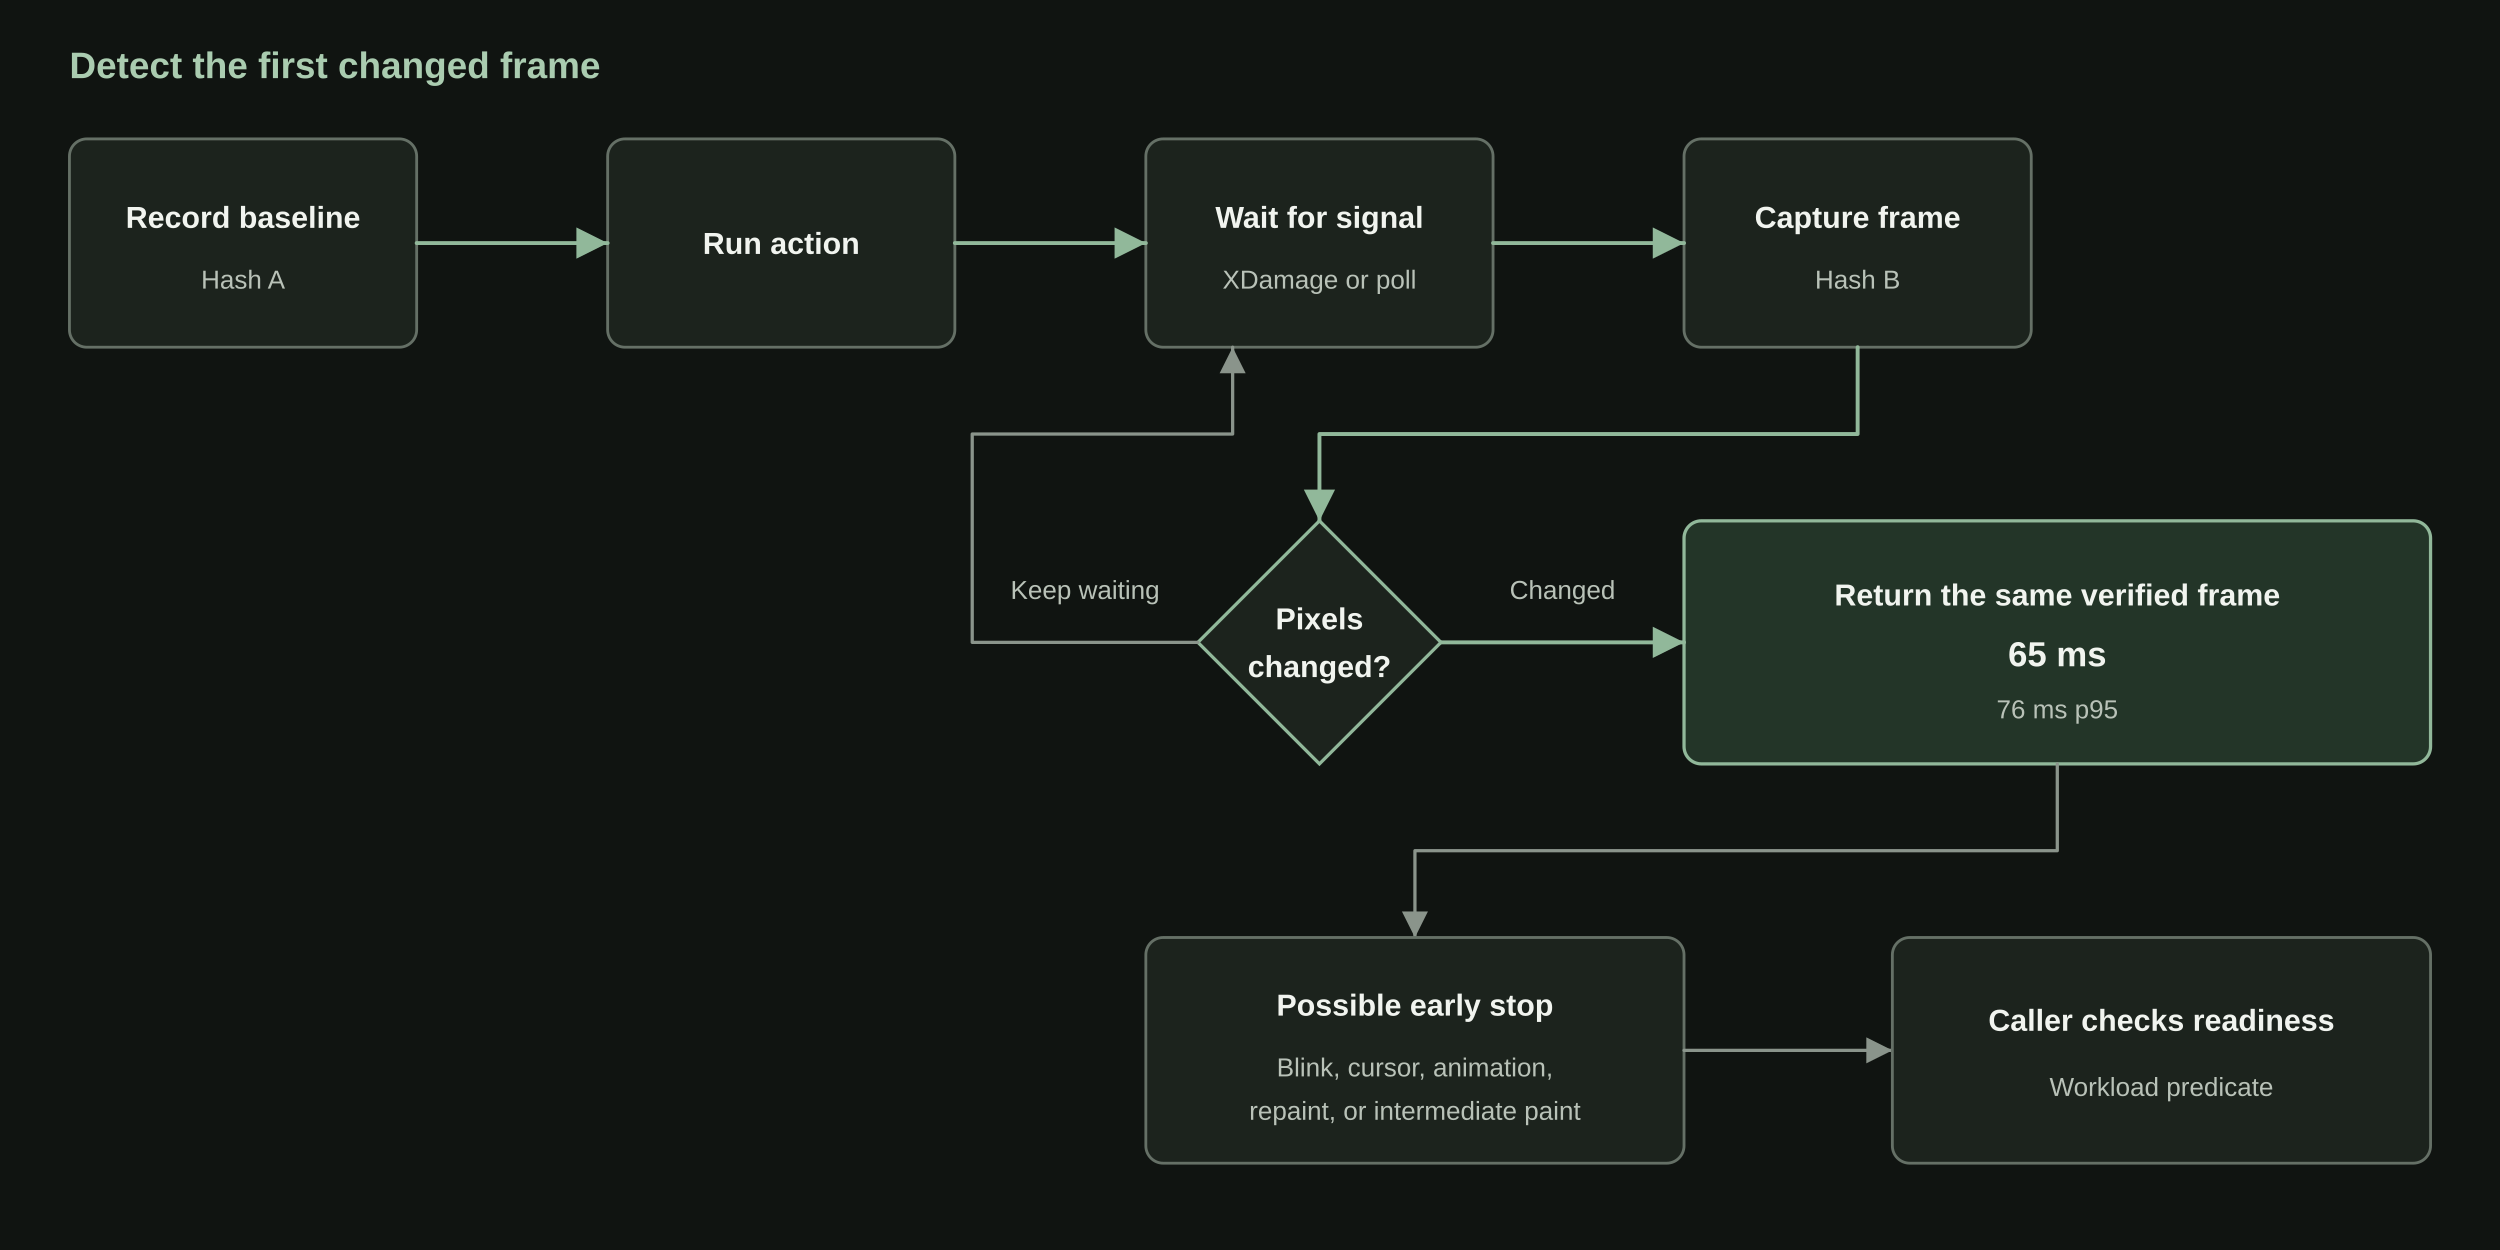
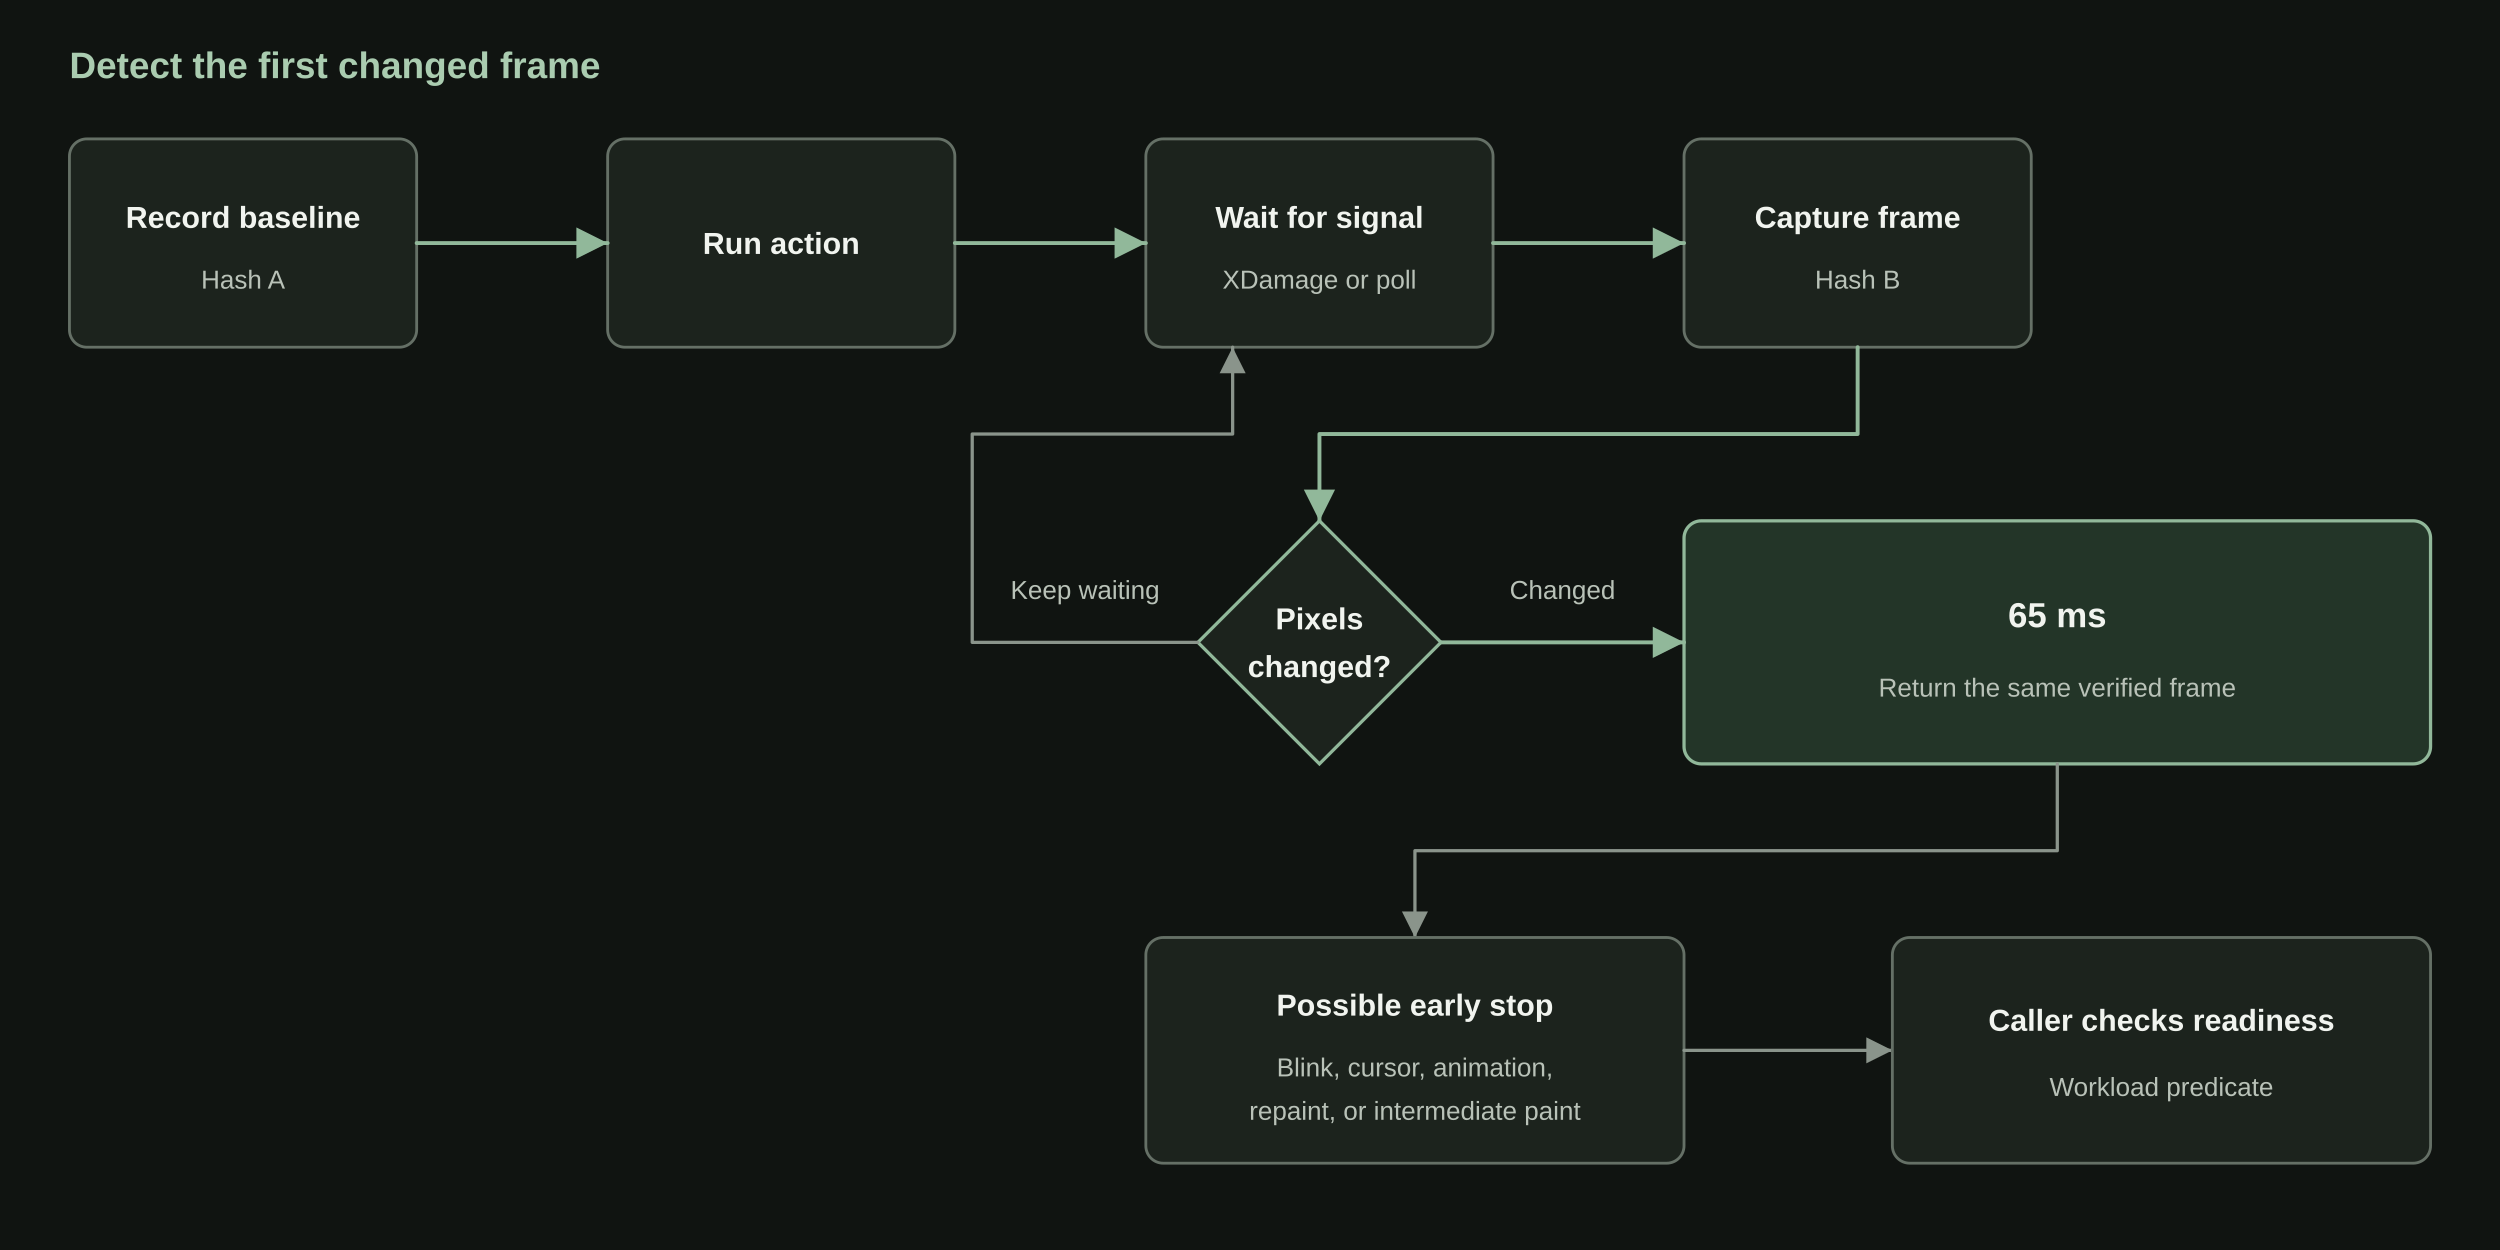
<svg xmlns="http://www.w3.org/2000/svg" width="1152" height="576" viewBox="0 0 1152 576" role="img" aria-labelledby="title desc">
  <defs>
    <style>
      .bg { fill: #101411; }
      .box { fill: #1C231D; stroke: #657066; stroke-width: 1.3; }
      .decision { fill: #1C231D; stroke: #91B89A; stroke-width: 1.5; }
      .result { fill: #233528; stroke: #91B89A; stroke-width: 1.5; }
      .label, .small, .group, .metric, .arrow-label { font-family: -apple-system, BlinkMacSystemFont, "Segoe UI", Arial, sans-serif; }
      .label { fill: #F1F4EF; font-size: 14px; font-weight: 600; }
      .small { fill: #B9C2B8; font-size: 12px; }
      .group { fill: #AACCB0; font-size: 17px; font-weight: 700; }
      .metric { fill: #F1F4EF; font-size: 16px; font-weight: 700; }
      .arrow-label { fill: #B9C2B8; font-size: 12px; font-weight: 500; }
      .path { fill: none; stroke: #91B89A; stroke-width: 1.8; stroke-linecap: round; stroke-linejoin: round; }
      .path-neutral { fill: none; stroke: #8A948B; stroke-width: 1.5; stroke-linecap: round; stroke-linejoin: round; }
    </style>
    <marker id="arrow-sage" viewBox="0 0 8 8" refX="8" refY="4" markerWidth="8" markerHeight="8" orient="auto">
      <path d="M0 0 L8 4 L0 8 Z" fill="#91B89A" />
    </marker>
    <marker id="arrow-neutral" viewBox="0 0 8 8" refX="8" refY="4" markerWidth="8" markerHeight="8" orient="auto">
      <path d="M0 0 L8 4 L0 8 Z" fill="#8A948B" />
    </marker>
  </defs>
  <rect class="bg" width="1152" height="576" />
  <text class="group" x="32" y="36">Detect the first changed frame</text>
  <rect class="box" x="32" y="64" width="160" height="96" rx="8" />
  <text class="label" x="112" y="105" text-anchor="middle">Record baseline</text>
  <text class="small" x="112" y="133" text-anchor="middle">Hash A</text>
  <rect class="box" x="280" y="64" width="160" height="96" rx="8" />
  <text class="label" x="360" y="117" text-anchor="middle">Run action</text>
  <rect class="box" x="528" y="64" width="160" height="96" rx="8" />
  <text class="label" x="608" y="105" text-anchor="middle">Wait for signal</text>
  <text class="small" x="608" y="133" text-anchor="middle">XDamage or poll</text>
  <rect class="box" x="776" y="64" width="160" height="96" rx="8" />
  <text class="label" x="856" y="105" text-anchor="middle">Capture frame</text>
  <text class="small" x="856" y="133" text-anchor="middle">Hash B</text>
  <line class="path" x1="192" y1="112" x2="280" y2="112" marker-end="url(#arrow-sage)" />
  <line class="path" x1="440" y1="112" x2="528" y2="112" marker-end="url(#arrow-sage)" />
  <line class="path" x1="688" y1="112" x2="776" y2="112" marker-end="url(#arrow-sage)" />
  <path class="path" d="M856 160 V200 H608 V240" marker-end="url(#arrow-sage)" />
  <path class="decision" d="M608 240 L664 296 L608 352 L552 296 Z" />
  <text class="label" x="608" y="290" text-anchor="middle">Pixels</text>
  <text class="label" x="608" y="312" text-anchor="middle">changed?</text>
  <rect class="result" x="776" y="240" width="344" height="112" rx="8" />
-   <text class="label" x="948" y="279" text-anchor="middle">Return the same verified frame</text>
-   <text class="metric" x="948" y="307" text-anchor="middle">65 ms</text>
-   <text class="small" x="948" y="331" text-anchor="middle">76 ms p95</text>
+   <text class="metric" x="948" y="289" text-anchor="middle">65 ms</text>
+   <text class="small" x="948" y="321" text-anchor="middle">Return the same verified frame</text>
  <line class="path" x1="664" y1="296" x2="776" y2="296" marker-end="url(#arrow-sage)" />
  <text class="arrow-label" x="720" y="276" text-anchor="middle">Changed</text>
  <path class="path-neutral" d="M552 296 H448 V200 H568 V160" marker-end="url(#arrow-neutral)" />
  <text class="arrow-label" x="500" y="276" text-anchor="middle">Keep waiting</text>
  <path class="path-neutral" d="M948 352 V392 H652 V432" marker-end="url(#arrow-neutral)" />
  <rect class="box" x="528" y="432" width="248" height="104" rx="8" />
  <text class="label" x="652" y="468" text-anchor="middle">Possible early stop</text>
  <text class="small" x="652" y="496" text-anchor="middle">Blink, cursor, animation,</text>
  <text class="small" x="652" y="516" text-anchor="middle">repaint, or intermediate paint</text>
  <line class="path-neutral" x1="776" y1="484" x2="872" y2="484" marker-end="url(#arrow-neutral)" />
  <rect class="box" x="872" y="432" width="248" height="104" rx="8" />
  <text class="label" x="996" y="475" text-anchor="middle">Caller checks readiness</text>
  <text class="small" x="996" y="505" text-anchor="middle">Workload predicate</text>
</svg>
